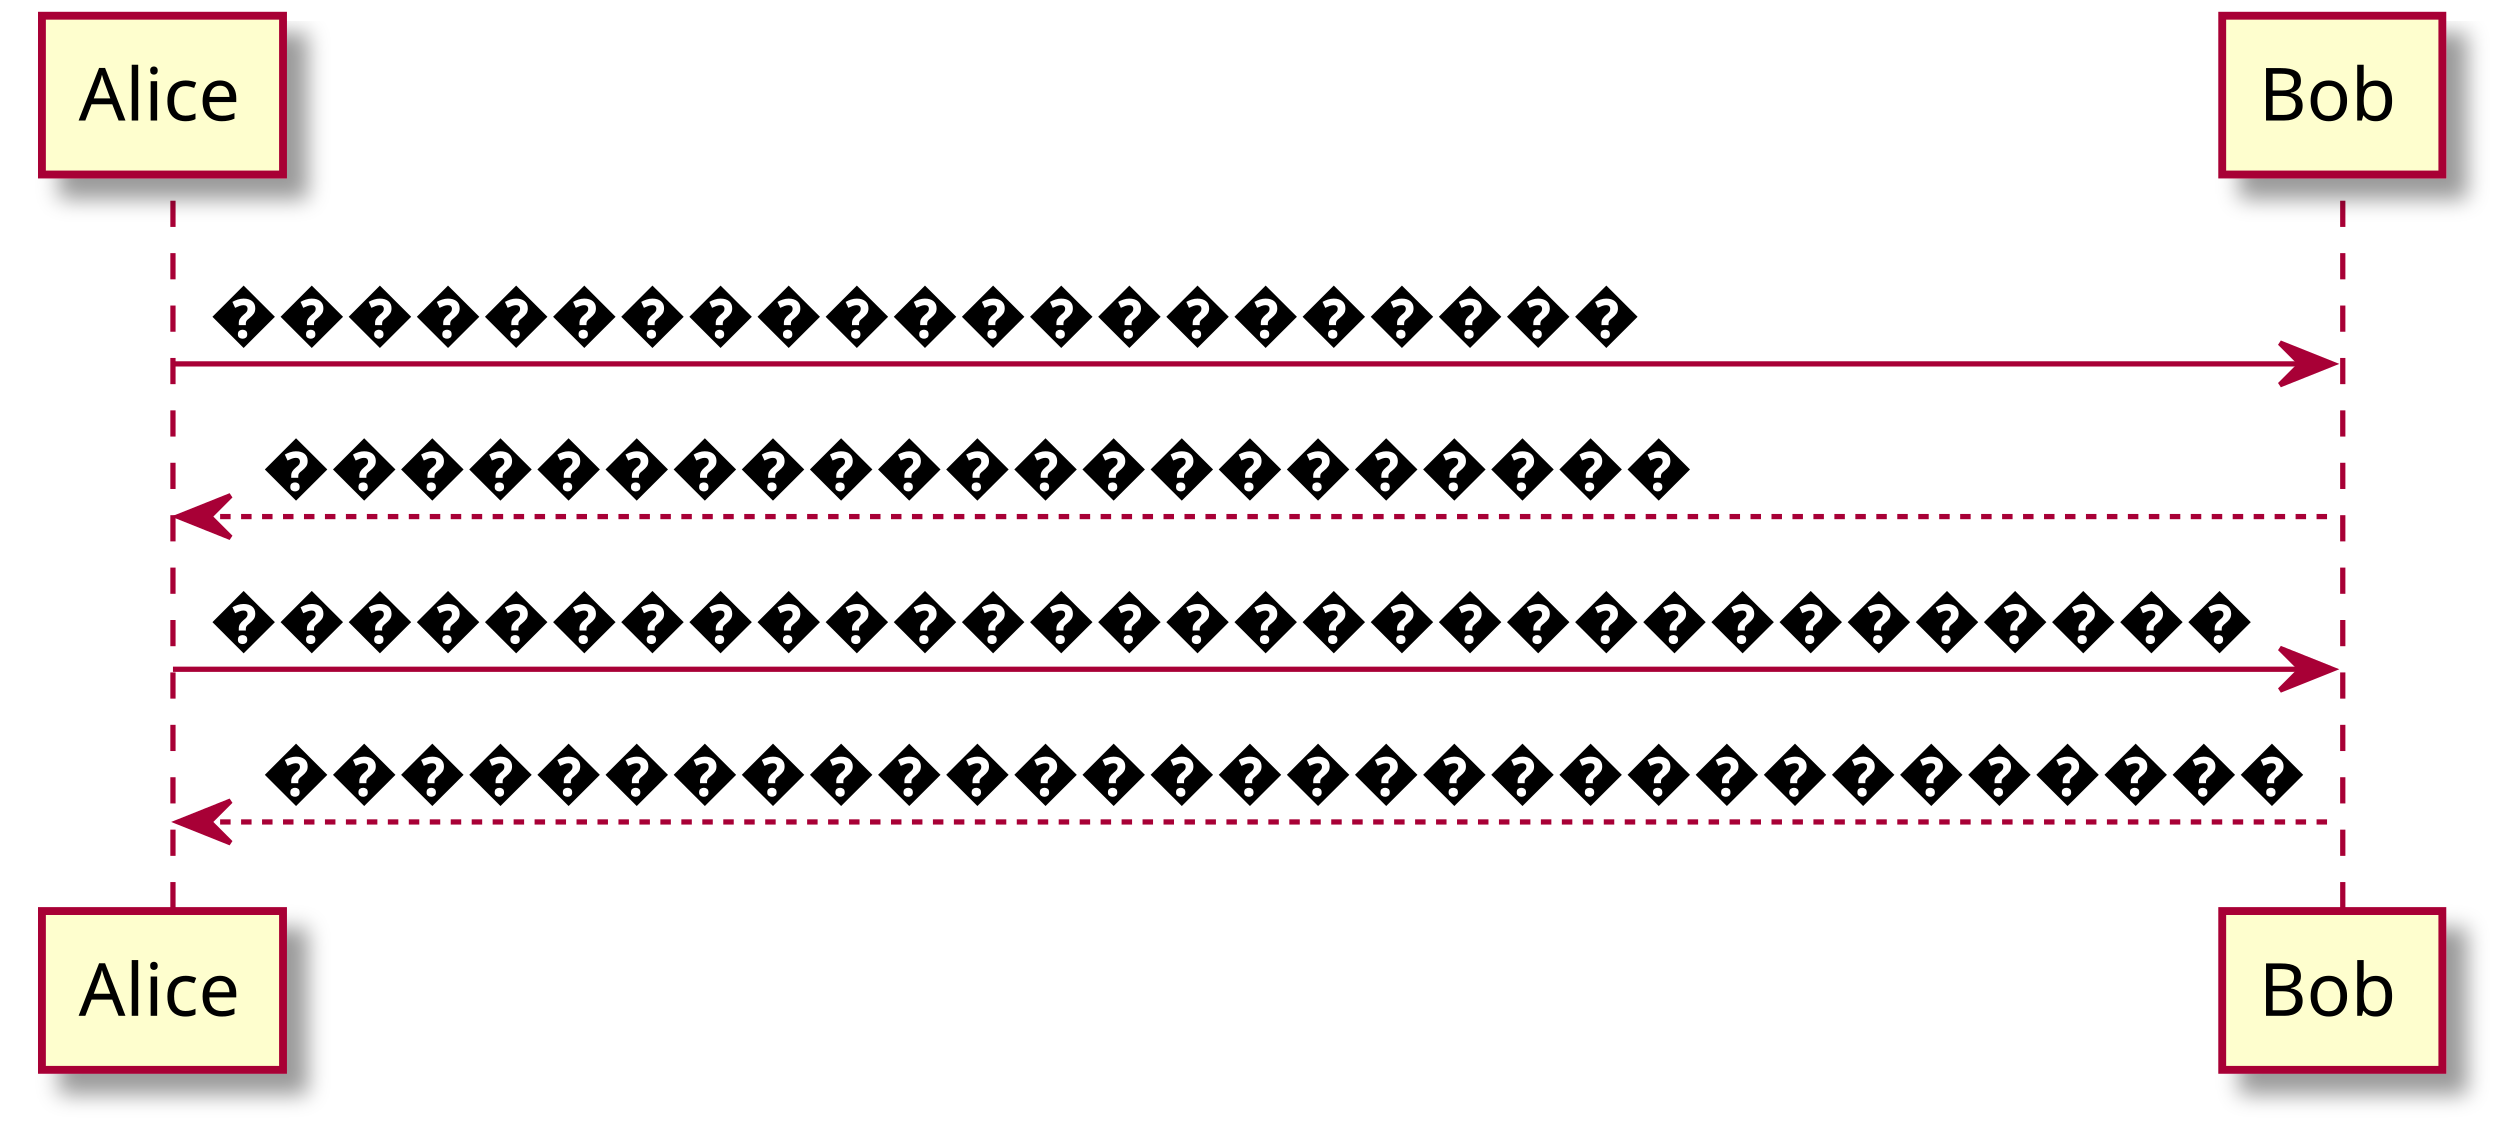
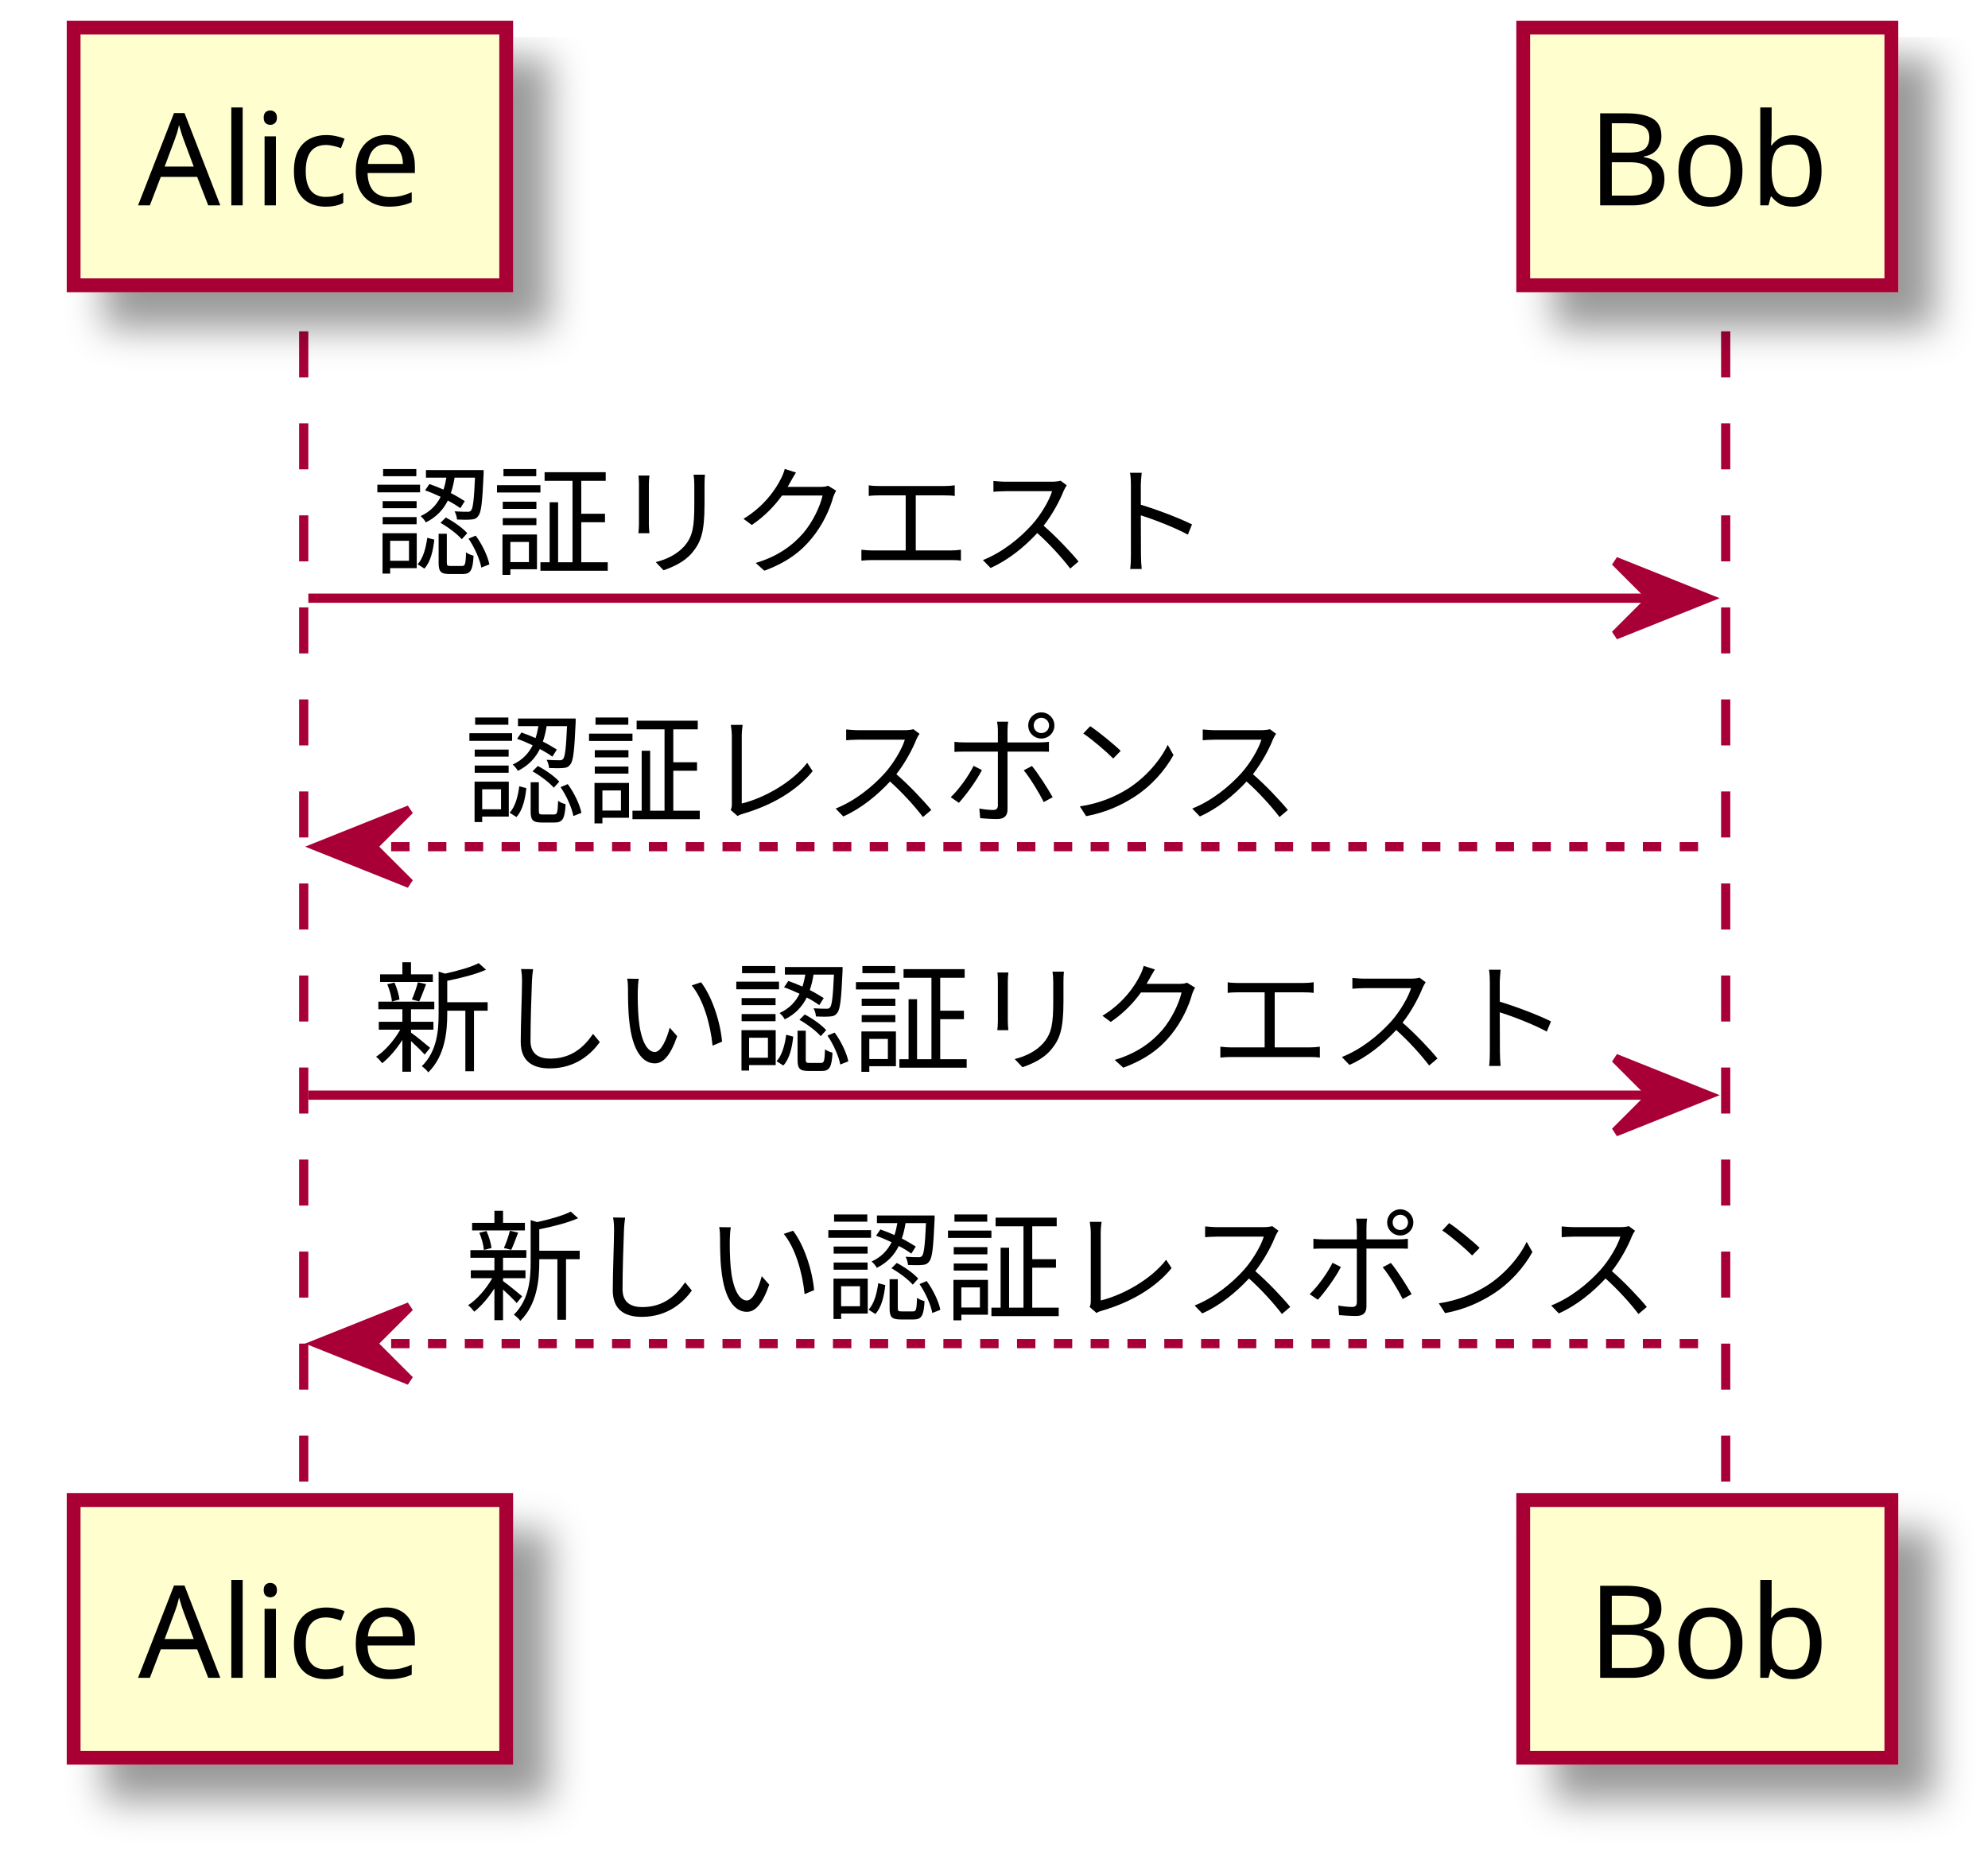
- <svg xmlns="http://www.w3.org/2000/svg" contentScriptType="application/ecmascript" contentStyleType="text/css" height="215px" preserveAspectRatio="none" style="width:477px;height:215px;" version="1.1" viewBox="0 0 477 215" width="477px" zoomAndPan="magnify">
+ <svg xmlns="http://www.w3.org/2000/svg" contentScriptType="application/ecmascript" contentStyleType="text/css" height="202px" preserveAspectRatio="none" style="width:216px;height:202px;" version="1.1" viewBox="0 0 216 202" width="216px" zoomAndPan="magnify">
  <defs>
-     <filter height="300%" id="f1dn439nf920p" width="300%" x="-1" y="-1">
+     <filter height="300%" id="fa9wd6pz8bnjt" width="300%" x="-1" y="-1">
      <feGaussianBlur result="blurOut" stdDeviation="2.0" />
      <feColorMatrix in="blurOut" result="blurOut2" type="matrix" values="0 0 0 0 0 0 0 0 0 0 0 0 0 0 0 0 0 0 .4 0" />
      <feOffset dx="4.0" dy="4.0" in="blurOut2" result="blurOut3" />
      <feBlend in="SourceGraphic" in2="blurOut3" mode="normal" />
    </filter>
  </defs>
  <g>
-     <line style="stroke: #A80036; stroke-width: 1.0; stroke-dasharray: 5.0,5.0;" x1="33" x2="33" y1="38.297" y2="174.828" />
-     <line style="stroke: #A80036; stroke-width: 1.0; stroke-dasharray: 5.0,5.0;" x1="447" x2="447" y1="38.297" y2="174.828" />
-     <rect fill="#FEFECE" filter="url(#f1dn439nf920p)" height="30.297" style="stroke: #A80036; stroke-width: 1.5;" width="46" x="8" y="3" />
-     <text fill="#000000" font-family="sans-serif" font-size="14" lengthAdjust="spacingAndGlyphs" textLength="32" x="15" y="22.995">Alice</text>
-     <rect fill="#FEFECE" filter="url(#f1dn439nf920p)" height="30.297" style="stroke: #A80036; stroke-width: 1.5;" width="46" x="8" y="173.828" />
-     <text fill="#000000" font-family="sans-serif" font-size="14" lengthAdjust="spacingAndGlyphs" textLength="32" x="15" y="193.823">Alice</text>
-     <rect fill="#FEFECE" filter="url(#f1dn439nf920p)" height="30.297" style="stroke: #A80036; stroke-width: 1.5;" width="42" x="424" y="3" />
-     <text fill="#000000" font-family="sans-serif" font-size="14" lengthAdjust="spacingAndGlyphs" textLength="28" x="431" y="22.995">Bob</text>
-     <rect fill="#FEFECE" filter="url(#f1dn439nf920p)" height="30.297" style="stroke: #A80036; stroke-width: 1.5;" width="42" x="424" y="173.828" />
-     <text fill="#000000" font-family="sans-serif" font-size="14" lengthAdjust="spacingAndGlyphs" textLength="28" x="431" y="193.823">Bob</text>
-     <polygon fill="#A80036" points="435,65.43,445,69.43,435,73.43,439,69.43" style="stroke: #A80036; stroke-width: 1.0;" />
-     <line style="stroke: #A80036; stroke-width: 1.0;" x1="33" x2="441" y1="69.43" y2="69.43" />
-     <text fill="#000000" font-family="sans-serif" font-size="13" lengthAdjust="spacingAndGlyphs" textLength="273" x="40" y="64.364">���������������������</text>
-     <polygon fill="#A80036" points="44,94.562,34,98.562,44,102.562,40,98.562" style="stroke: #A80036; stroke-width: 1.0;" />
-     <line style="stroke: #A80036; stroke-width: 1.0; stroke-dasharray: 2.0,2.0;" x1="38" x2="446" y1="98.562" y2="98.562" />
-     <text fill="#000000" font-family="sans-serif" font-size="13" lengthAdjust="spacingAndGlyphs" textLength="273" x="50" y="93.497">���������������������</text>
-     <polygon fill="#A80036" points="435,123.695,445,127.695,435,131.695,439,127.695" style="stroke: #A80036; stroke-width: 1.0;" />
-     <line style="stroke: #A80036; stroke-width: 1.0;" x1="33" x2="441" y1="127.695" y2="127.695" />
-     <text fill="#000000" font-family="sans-serif" font-size="13" lengthAdjust="spacingAndGlyphs" textLength="390" x="40" y="122.629">������������������������������</text>
-     <polygon fill="#A80036" points="44,152.828,34,156.828,44,160.828,40,156.828" style="stroke: #A80036; stroke-width: 1.0;" />
-     <line style="stroke: #A80036; stroke-width: 1.0; stroke-dasharray: 2.0,2.0;" x1="38" x2="446" y1="156.828" y2="156.828" />
-     <text fill="#000000" font-family="sans-serif" font-size="13" lengthAdjust="spacingAndGlyphs" textLength="390" x="50" y="151.762">������������������������������</text>
+     <line style="stroke: #A80036; stroke-width: 1.0; stroke-dasharray: 5.0,5.0;" x1="33" x2="33" y1="36" y2="164" />
+     <line style="stroke: #A80036; stroke-width: 1.0; stroke-dasharray: 5.0,5.0;" x1="187.5" x2="187.5" y1="36" y2="164" />
+     <rect fill="#FEFECE" filter="url(#fa9wd6pz8bnjt)" height="28" style="stroke: #A80036; stroke-width: 1.5;" width="47" x="8" y="3" />
+     <text fill="#000000" font-family="sans-serif" font-size="14" lengthAdjust="spacingAndGlyphs" textLength="33" x="15" y="22.318">Alice</text>
+     <rect fill="#FEFECE" filter="url(#fa9wd6pz8bnjt)" height="28" style="stroke: #A80036; stroke-width: 1.5;" width="47" x="8" y="163" />
+     <text fill="#000000" font-family="sans-serif" font-size="14" lengthAdjust="spacingAndGlyphs" textLength="33" x="15" y="182.318">Alice</text>
+     <rect fill="#FEFECE" filter="url(#fa9wd6pz8bnjt)" height="28" style="stroke: #A80036; stroke-width: 1.5;" width="40" x="165.5" y="3" />
+     <text fill="#000000" font-family="sans-serif" font-size="14" lengthAdjust="spacingAndGlyphs" textLength="26" x="172.5" y="22.318">Bob</text>
+     <rect fill="#FEFECE" filter="url(#fa9wd6pz8bnjt)" height="28" style="stroke: #A80036; stroke-width: 1.5;" width="40" x="165.5" y="163" />
+     <text fill="#000000" font-family="sans-serif" font-size="14" lengthAdjust="spacingAndGlyphs" textLength="26" x="172.5" y="182.318">Bob</text>
+     <polygon fill="#A80036" points="175.5,61,185.5,65,175.5,69,179.5,65" style="stroke: #A80036; stroke-width: 1.0;" />
+     <line style="stroke: #A80036; stroke-width: 1.0;" x1="33.5" x2="181.5" y1="65" y2="65" />
+     <text fill="#000000" font-family="sans-serif" font-size="13" lengthAdjust="spacingAndGlyphs" textLength="91" x="40.5" y="61.438">認証リクエスト</text>
+     <polygon fill="#A80036" points="44.5,88,34.5,92,44.5,96,40.5,92" style="stroke: #A80036; stroke-width: 1.0;" />
+     <line style="stroke: #A80036; stroke-width: 1.0; stroke-dasharray: 2.0,2.0;" x1="38.5" x2="186.5" y1="92" y2="92" />
+     <text fill="#000000" font-family="sans-serif" font-size="13" lengthAdjust="spacingAndGlyphs" textLength="91" x="50.5" y="88.439">認証レスポンス</text>
+     <polygon fill="#A80036" points="175.5,115,185.5,119,175.5,123,179.5,119" style="stroke: #A80036; stroke-width: 1.0;" />
+     <line style="stroke: #A80036; stroke-width: 1.0;" x1="33.5" x2="181.5" y1="119" y2="119" />
+     <text fill="#000000" font-family="sans-serif" font-size="13" lengthAdjust="spacingAndGlyphs" textLength="130" x="40.5" y="115.439">新しい認証リクエスト</text>
+     <polygon fill="#A80036" points="44.5,142,34.5,146,44.5,150,40.5,146" style="stroke: #A80036; stroke-width: 1.0;" />
+     <line style="stroke: #A80036; stroke-width: 1.0; stroke-dasharray: 2.0,2.0;" x1="38.5" x2="186.5" y1="146" y2="146" />
+     <text fill="#000000" font-family="sans-serif" font-size="13" lengthAdjust="spacingAndGlyphs" textLength="130" x="50.5" y="142.439">新しい認証レスポンス</text>
  </g>
</svg>
